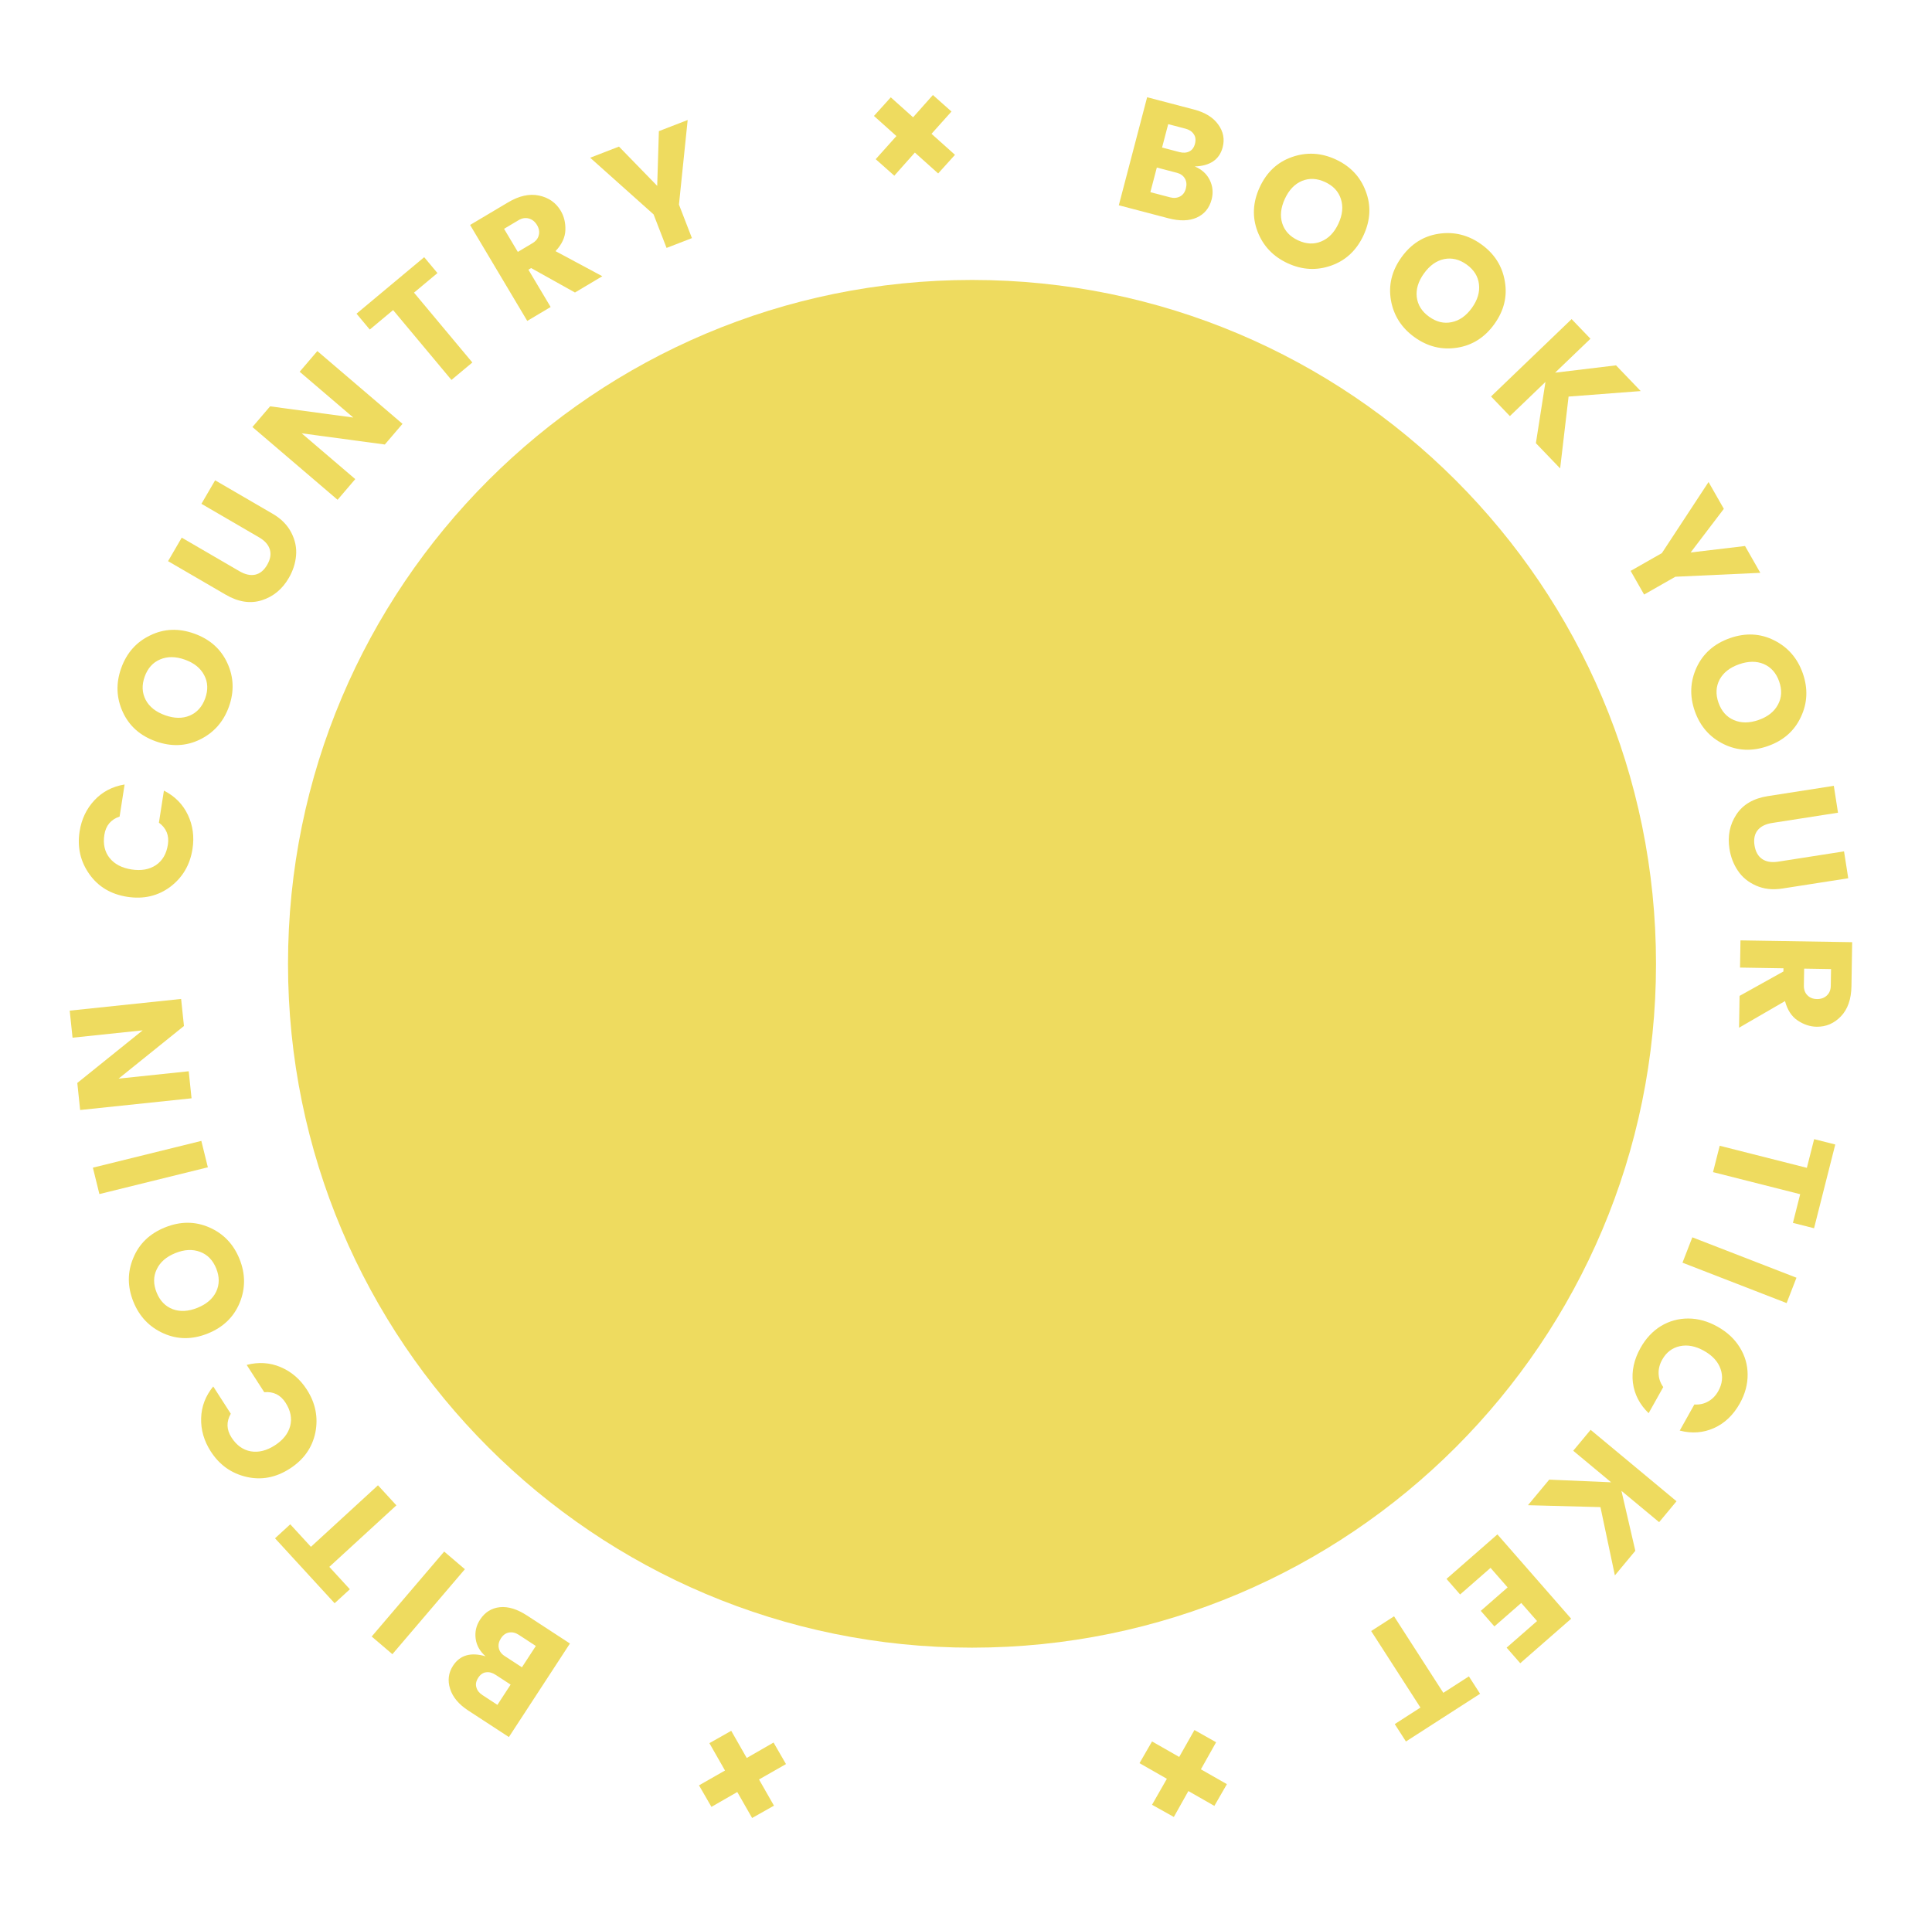
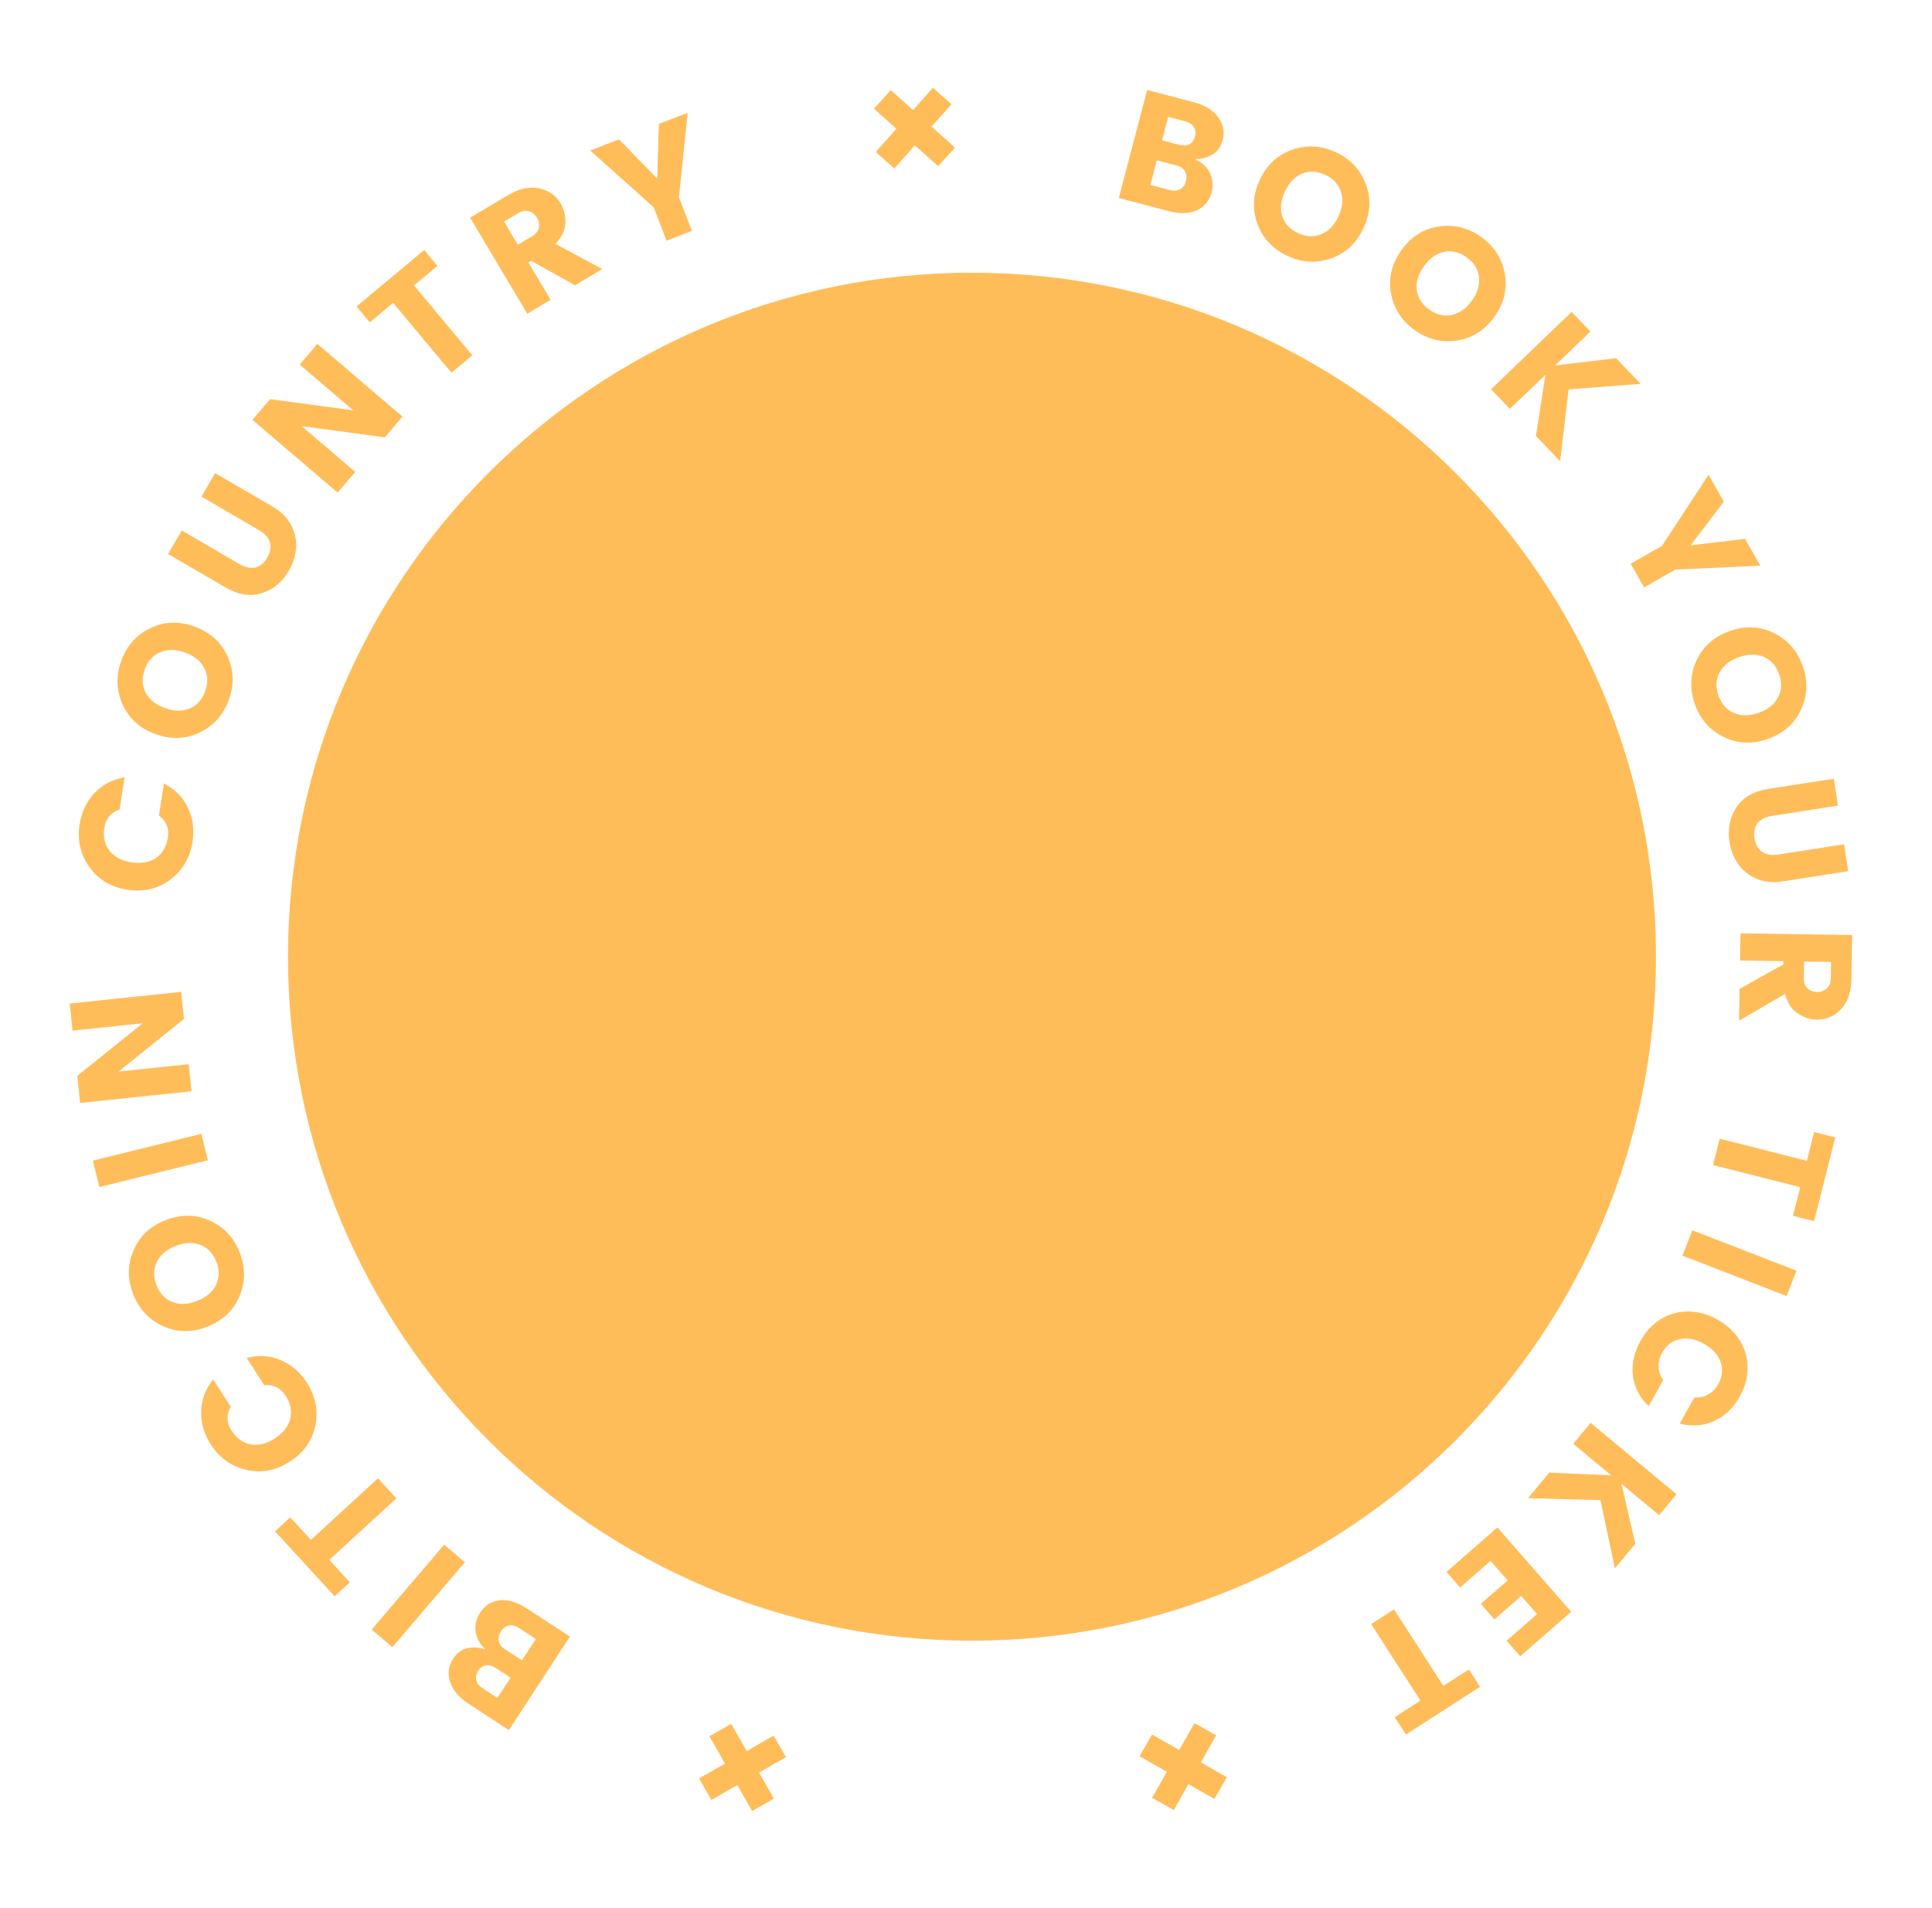
- <svg xmlns="http://www.w3.org/2000/svg" width="161" height="160" viewBox="0 0 161 160" fill="none">
-   <path d="M59.116 145.294L60.936 144.265L62.228 146.529L64.463 145.243L65.499 147.038L63.251 148.321L64.497 150.504L62.676 151.532L61.44 149.366L59.286 150.605L58.251 148.81L60.417 147.574L59.116 145.294Z" fill="#EEDB5F" />
-   <path d="M42.408 144.785L39.021 142.575C38.228 142.058 37.725 141.455 37.509 140.765C37.287 140.071 37.369 139.428 37.755 138.835C38.33 137.954 39.233 137.694 40.465 138.055C39.988 137.638 39.712 137.146 39.638 136.581C39.564 136.015 39.686 135.488 40.005 134.999C40.411 134.377 40.964 134.031 41.664 133.96C42.353 133.892 43.104 134.124 43.919 134.655L47.495 136.988L42.408 144.785ZM41.451 142.102L42.552 140.414L41.308 139.602C41.034 139.423 40.77 139.351 40.515 139.386C40.253 139.415 40.033 139.567 39.854 139.841C39.671 140.122 39.618 140.389 39.697 140.641C39.763 140.895 39.933 141.111 40.207 141.29L41.451 142.102ZM44.654 137.193L43.221 136.258C42.962 136.089 42.696 136.027 42.425 136.071C42.153 136.115 41.928 136.275 41.749 136.549C41.57 136.823 41.509 137.094 41.566 137.363C41.622 137.632 41.78 137.852 42.039 138.021L43.494 138.97L44.654 137.193Z" fill="#EEDB5F" />
-   <path d="M38.74 130.796L32.699 137.878L30.974 136.406L37.015 129.324L38.74 130.796Z" fill="#EEDB5F" />
-   <path d="M29.155 132.466L27.885 133.632L22.918 128.219L24.188 127.053L25.91 128.929L31.498 123.801L33.032 125.472L27.443 130.6L29.155 132.466Z" fill="#EEDB5F" />
-   <path d="M26.28 119.405C26.019 120.666 25.308 121.669 24.148 122.415C22.988 123.161 21.784 123.389 20.536 123.099C19.275 122.806 18.284 122.098 17.562 120.975C17.002 120.105 16.735 119.184 16.761 118.211C16.787 117.238 17.123 116.354 17.769 115.561L19.232 117.836C18.851 118.501 18.87 119.161 19.291 119.816C19.712 120.47 20.249 120.855 20.902 120.971C21.55 121.08 22.216 120.915 22.9 120.475C23.584 120.035 24.011 119.497 24.181 118.863C24.346 118.22 24.218 117.572 23.797 116.918C23.376 116.263 22.784 115.972 22.02 116.042L20.557 113.767C21.547 113.509 22.49 113.57 23.386 113.95C24.282 114.33 25.01 114.955 25.57 115.825C26.292 116.948 26.529 118.141 26.28 119.405Z" fill="#EEDB5F" />
-   <path d="M16.677 104.345C16.057 104.108 15.37 104.141 14.616 104.445C13.861 104.748 13.342 105.2 13.06 105.8C12.773 106.391 12.77 107.035 13.051 107.733C13.328 108.422 13.776 108.885 14.395 109.122C15.011 109.35 15.697 109.313 16.451 109.009C17.206 108.706 17.726 108.258 18.013 107.667C18.296 107.067 18.298 106.423 18.021 105.734C17.741 105.037 17.293 104.574 16.677 104.345ZM19.972 108.594C19.478 109.784 18.592 110.636 17.312 111.15C16.033 111.665 14.807 111.662 13.636 111.142C12.453 110.617 11.612 109.736 11.114 108.497C10.613 107.25 10.611 106.036 11.107 104.855C11.593 103.669 12.475 102.819 13.755 102.304C15.034 101.789 16.264 101.79 17.444 102.307C18.623 102.824 19.462 103.701 19.96 104.94C20.458 106.178 20.462 107.396 19.972 108.594Z" fill="#EEDB5F" />
-   <path d="M17.321 97.296L8.283 99.527L7.74 97.326L16.778 95.095L17.321 97.296Z" fill="#EEDB5F" />
-   <path d="M6.045 86.493L5.809 84.238L15.093 83.263L15.33 85.518L9.884 89.904L15.726 89.29L15.963 91.545L6.678 92.52L6.442 90.265L11.888 85.88L6.045 86.493Z" fill="#EEDB5F" />
-   <path d="M14.194 73.914C13.162 74.684 11.964 74.962 10.601 74.75C9.239 74.537 8.187 73.908 7.447 72.862C6.699 71.805 6.428 70.618 6.634 69.299C6.793 68.277 7.206 67.411 7.871 66.7C8.537 65.99 9.374 65.552 10.384 65.388L9.967 68.061C9.24 68.305 8.817 68.812 8.697 69.581C8.577 70.349 8.722 70.994 9.133 71.514C9.546 72.026 10.153 72.344 10.957 72.47C11.761 72.595 12.437 72.477 12.985 72.115C13.535 71.745 13.87 71.175 13.99 70.406C14.11 69.638 13.861 69.026 13.243 68.572L13.66 65.899C14.572 66.363 15.236 67.035 15.654 67.915C16.072 68.794 16.201 69.745 16.041 70.767C15.835 72.086 15.22 73.135 14.194 73.914Z" fill="#EEDB5F" />
-   <path d="M17.017 56.278C16.711 55.689 16.175 55.258 15.41 54.984C14.644 54.709 13.956 54.703 13.346 54.963C12.74 55.215 12.309 55.695 12.056 56.402C11.806 57.102 11.833 57.745 12.139 58.334C12.448 58.914 12.985 59.341 13.751 59.615C14.516 59.89 15.203 59.901 15.809 59.648C16.419 59.388 16.849 58.908 17.1 58.209C17.353 57.502 17.326 56.858 17.017 56.278ZM16.658 61.643C15.499 62.205 14.271 62.253 12.972 61.788C11.674 61.322 10.76 60.507 10.229 59.34C9.693 58.162 9.65 56.945 10.101 55.688C10.554 54.423 11.358 53.514 12.514 52.961C13.665 52.396 14.889 52.346 16.188 52.812C17.486 53.277 18.405 54.094 18.944 55.264C19.483 56.433 19.527 57.647 19.077 58.903C18.627 60.16 17.82 61.073 16.658 61.643Z" fill="#EEDB5F" />
-   <path d="M18.807 49.568L14.005 46.773L15.145 44.813L19.948 47.608C20.429 47.888 20.868 47.985 21.266 47.9C21.664 47.814 21.996 47.542 22.263 47.083C22.53 46.625 22.604 46.198 22.487 45.802C22.369 45.407 22.07 45.069 21.588 44.788L16.786 41.993L17.927 40.034L22.729 42.828C23.44 43.242 23.957 43.768 24.281 44.407C24.602 45.033 24.731 45.671 24.67 46.321C24.614 46.963 24.412 47.582 24.065 48.178C23.523 49.111 22.774 49.728 21.82 50.032C20.866 50.336 19.861 50.181 18.807 49.568Z" fill="#EEDB5F" />
-   <path d="M24.972 30.986L26.445 29.262L33.542 35.327L32.069 37.051L25.139 36.117L29.605 39.934L28.132 41.658L21.035 35.593L22.508 33.869L29.438 34.802L24.972 30.986Z" fill="#EEDB5F" />
-   <path d="M30.815 27.469L29.71 26.146L35.349 21.437L36.454 22.76L34.5 24.392L39.362 30.214L37.621 31.668L32.759 25.846L30.815 27.469Z" fill="#EEDB5F" />
-   <path d="M44.034 22.479L45.886 25.589L43.938 26.749L39.175 18.751L42.331 16.872C43.258 16.32 44.122 16.129 44.923 16.3C45.725 16.471 46.327 16.895 46.729 17.571C47.005 18.034 47.134 18.57 47.115 19.177C47.096 19.785 46.822 20.37 46.293 20.933L50.193 23.024L47.914 24.381L44.262 22.343L44.034 22.479ZM42.005 19.072L43.152 20.997L44.36 20.278C44.656 20.102 44.836 19.877 44.899 19.602C44.969 19.323 44.921 19.044 44.754 18.763C44.582 18.474 44.354 18.291 44.071 18.212C43.788 18.134 43.502 18.181 43.213 18.353L42.005 19.072Z" fill="#EEDB5F" />
-   <path d="M57.661 19.847L55.547 20.665L54.465 17.87L49.181 13.147L51.581 12.218L54.767 15.492L54.907 10.931L57.306 10.002L56.58 17.052L57.661 19.847Z" fill="#EEDB5F" />
-   <path d="M79.582 12.905L78.18 14.457L76.238 12.717L74.525 14.644L72.975 13.269L74.701 11.341L72.83 9.664L74.232 8.113L76.09 9.777L77.741 7.92L79.29 9.296L77.626 11.154L79.582 12.905Z" fill="#EEDB5F" />
-   <path d="M95.594 8.105L99.506 9.13C100.421 9.37 101.09 9.783 101.512 10.369C101.943 10.957 102.069 11.593 101.889 12.277C101.623 13.295 100.848 13.828 99.565 13.875C100.15 14.12 100.567 14.499 100.816 15.012C101.065 15.525 101.116 16.064 100.968 16.628C100.78 17.347 100.365 17.85 99.722 18.139C99.091 18.421 98.305 18.439 97.364 18.193L93.234 17.11L95.594 8.105ZM97.35 10.348L96.839 12.297L98.276 12.674C98.592 12.757 98.866 12.742 99.097 12.629C99.336 12.518 99.497 12.304 99.58 11.988C99.665 11.662 99.631 11.393 99.477 11.179C99.333 10.959 99.103 10.807 98.787 10.724L97.35 10.348ZM95.864 16.017L97.519 16.451C97.818 16.529 98.09 16.505 98.334 16.377C98.577 16.249 98.741 16.026 98.823 15.71C98.906 15.394 98.879 15.117 98.74 14.879C98.601 14.642 98.382 14.484 98.082 14.405L96.402 13.965L95.864 16.017Z" fill="#EEDB5F" />
-   <path d="M110.104 20.124C110.717 19.872 111.195 19.377 111.536 18.639C111.878 17.901 111.946 17.216 111.741 16.586C111.544 15.959 111.104 15.488 110.422 15.172C109.748 14.86 109.105 14.83 108.491 15.082C107.886 15.338 107.413 15.835 107.071 16.573C106.73 17.311 106.657 17.994 106.854 18.621C107.059 19.251 107.499 19.723 108.173 20.034C108.855 20.35 109.498 20.38 110.104 20.124ZM104.792 19.288C104.336 18.084 104.398 16.856 104.977 15.604C105.556 14.352 106.45 13.514 107.66 13.09C108.881 12.662 110.097 12.728 111.309 13.288C112.528 13.852 113.362 14.735 113.81 15.936C114.269 17.132 114.209 18.356 113.63 19.608C113.051 20.86 112.155 21.702 110.942 22.134C109.729 22.566 108.517 22.502 107.305 21.942C106.093 21.381 105.256 20.497 104.792 19.288Z" fill="#EEDB5F" />
-   <path d="M120.972 26.852C121.622 26.72 122.184 26.323 122.658 25.662C123.133 25.002 123.328 24.342 123.246 23.684C123.17 23.032 122.827 22.486 122.217 22.048C121.613 21.615 120.987 21.465 120.337 21.597C119.694 21.734 119.136 22.133 118.662 22.794C118.187 23.454 117.988 24.111 118.064 24.764C118.146 25.422 118.489 25.967 119.093 26.4C119.703 26.838 120.33 26.989 120.972 26.852ZM115.912 25.032C115.691 23.763 115.983 22.569 116.787 21.448C117.591 20.328 118.627 19.673 119.895 19.484C121.175 19.292 122.357 19.586 123.441 20.364C124.533 21.148 125.186 22.172 125.4 23.435C125.626 24.697 125.337 25.887 124.533 27.008C123.729 28.128 122.69 28.787 121.417 28.983C120.145 29.18 118.966 28.889 117.882 28.11C116.797 27.332 116.141 26.306 115.912 25.032Z" fill="#EEDB5F" />
-   <path d="M125.823 34.682L124.253 33.046L130.967 26.598L132.538 28.234L129.592 31.063L134.669 30.453L136.726 32.596L130.715 33.055L130.012 39.043L127.991 36.939L128.789 31.834L125.823 34.682Z" fill="#EEDB5F" />
-   <path d="M137.009 49.556L135.886 47.585L138.49 46.102L142.379 40.177L143.653 42.412L140.887 46.049L145.419 45.511L146.693 47.746L139.613 48.072L137.009 49.556Z" fill="#EEDB5F" />
-   <path d="M144.489 60.018C145.097 60.282 145.785 60.279 146.552 60.01C147.32 59.74 147.858 59.312 148.167 58.725C148.48 58.147 148.511 57.504 148.262 56.795C148.016 56.094 147.589 55.612 146.98 55.347C146.375 55.092 145.689 55.099 144.922 55.368C144.154 55.638 143.614 56.062 143.302 56.64C142.993 57.226 142.961 57.87 143.207 58.571C143.457 59.279 143.884 59.762 144.489 60.018ZM141.386 55.626C141.932 54.46 142.855 53.648 144.157 53.191C145.458 52.734 146.682 52.791 147.829 53.363C148.988 53.939 149.788 54.858 150.231 56.117C150.676 57.385 150.624 58.598 150.075 59.756C149.538 60.919 148.618 61.73 147.317 62.187C146.016 62.644 144.788 62.588 143.632 62.02C142.477 61.451 141.678 60.537 141.235 59.278C140.793 58.018 140.843 56.801 141.386 55.626Z" fill="#EEDB5F" />
-   <path d="M147.328 66.356L152.818 65.499L153.167 67.74L147.677 68.596C147.127 68.682 146.725 68.884 146.47 69.201C146.215 69.518 146.129 69.939 146.21 70.463C146.292 70.987 146.503 71.365 146.844 71.599C147.185 71.832 147.63 71.905 148.18 71.82L153.67 70.963L154.02 73.204L148.53 74.06C147.718 74.187 146.984 74.104 146.33 73.813C145.687 73.528 145.184 73.115 144.822 72.572C144.461 72.037 144.227 71.43 144.121 70.748C143.955 69.683 144.146 68.731 144.696 67.894C145.245 67.057 146.122 66.544 147.328 66.356Z" fill="#EEDB5F" />
-   <path d="M148.622 80.708L145.003 80.649L145.039 78.382L154.347 78.532L154.288 82.205C154.27 83.283 153.978 84.118 153.412 84.711C152.845 85.303 152.169 85.592 151.382 85.58C150.843 85.571 150.319 85.399 149.812 85.064C149.305 84.728 148.951 84.188 148.751 83.442L144.922 85.661L144.964 83.009L148.618 80.973L148.622 80.708ZM152.587 80.772L150.346 80.735L150.323 82.141C150.318 82.486 150.415 82.757 150.615 82.955C150.815 83.161 151.079 83.267 151.406 83.272C151.742 83.278 152.017 83.181 152.233 82.981C152.448 82.781 152.559 82.513 152.564 82.177L152.587 80.772Z" fill="#EEDB5F" />
-   <path d="M151.171 102.375L149.41 101.929L150.015 99.538L142.752 97.698L143.309 95.5L150.572 97.34L151.178 94.949L152.939 95.395L151.171 102.375Z" fill="#EEDB5F" />
-   <path d="M148.886 108.613L140.207 105.246L141.028 103.132L149.706 106.499L148.886 108.613Z" fill="#EEDB5F" />
-   <path d="M143.127 110.578C143.93 111.028 144.546 111.601 144.976 112.298C145.414 112.999 145.634 113.755 145.636 114.567C145.641 115.39 145.423 116.195 144.982 116.982C144.442 117.946 143.725 118.629 142.832 119.031C141.938 119.432 140.987 119.502 139.978 119.241L141.196 117.066C141.626 117.094 142.014 117.007 142.36 116.806C142.702 116.612 142.979 116.326 143.19 115.948C143.531 115.339 143.596 114.726 143.383 114.111C143.171 113.495 142.71 112.989 142 112.591C141.29 112.194 140.618 112.066 139.982 112.206C139.346 112.346 138.857 112.721 138.516 113.33C138.304 113.708 138.205 114.094 138.218 114.486C138.227 114.886 138.356 115.262 138.605 115.614L137.386 117.79C136.637 117.066 136.2 116.218 136.075 115.246C135.958 114.279 136.17 113.313 136.71 112.349C137.15 111.562 137.719 110.954 138.416 110.524C139.116 110.105 139.876 109.897 140.695 109.9C141.515 109.903 142.325 110.129 143.127 110.578Z" fill="#EEDB5F" />
-   <path d="M129.102 123.329L134.263 123.551L131.102 120.922L132.552 119.179L139.71 125.13L138.261 126.874L135.12 124.263L136.277 129.26L134.573 131.31L133.371 125.62L127.33 125.46L129.102 123.329Z" fill="#EEDB5F" />
-   <path d="M126.687 138.631L125.552 137.333L128.088 135.116L126.77 133.609L124.533 135.564L123.399 134.266L125.635 132.311L124.212 130.684L121.676 132.901L120.542 131.603L124.784 127.893L130.93 134.922L126.687 138.631Z" fill="#EEDB5F" />
-   <path d="M122.407 139.728L123.34 141.178L117.162 145.155L116.229 143.705L118.37 142.327L114.264 135.949L116.171 134.721L120.277 141.099L122.407 139.728Z" fill="#EEDB5F" />
-   <path d="M96.003 145.151L98.267 146.443L99.537 144.199L101.342 145.218L100.075 147.475L102.241 148.711L101.197 150.523L99.031 149.286L97.82 151.446L96.003 150.43L97.239 148.264L94.959 146.962L96.003 145.151Z" fill="#EEDB5F" />
-   <circle cx="81.001" cy="80.334" r="57" fill="#EEDB5F" />
+ <svg xmlns="http://www.w3.org/2000/svg" width="161" height="159" viewBox="0 0 161 159" fill="none">
+   <path d="M59.116 144.688L60.936 143.66L62.228 145.924L64.463 144.638L65.499 146.433L63.251 147.716L64.497 149.898L62.676 150.926L61.44 148.76L59.286 150L58.251 148.205L60.417 146.969L59.116 144.688Z" fill="#FFBD5A" />
+   <path d="M42.408 144.179L39.021 141.969C38.228 141.452 37.725 140.849 37.509 140.16C37.287 139.466 37.369 138.822 37.755 138.23C38.33 137.349 39.233 137.089 40.465 137.449C39.988 137.032 39.712 136.541 39.638 135.975C39.564 135.409 39.686 134.882 40.005 134.394C40.411 133.772 40.964 133.425 41.664 133.355C42.353 133.286 43.104 133.518 43.919 134.049L47.495 136.383L42.408 144.179ZM41.451 141.496L42.552 139.808L41.308 138.997C41.034 138.818 40.77 138.746 40.515 138.78C40.253 138.81 40.033 138.961 39.854 139.235C39.671 139.517 39.618 139.783 39.697 140.035C39.763 140.289 39.933 140.506 40.207 140.685L41.451 141.496ZM44.654 136.587L43.221 135.653C42.962 135.484 42.696 135.421 42.425 135.466C42.153 135.51 41.928 135.669 41.749 135.943C41.57 136.217 41.509 136.489 41.566 136.758C41.622 137.027 41.78 137.246 42.039 137.415L43.494 138.364L44.654 136.587Z" fill="#FFBD5A" />
+   <path d="M38.74 130.19L32.699 137.273L30.974 135.801L37.015 128.719L38.74 130.19Z" fill="#FFBD5A" />
+   <path d="M29.155 131.861L27.885 133.026L22.918 127.613L24.188 126.448L25.91 128.324L31.498 123.195L33.032 124.866L27.443 129.995L29.155 131.861Z" fill="#FFBD5A" />
+   <path d="M26.28 118.799C26.019 120.06 25.308 121.064 24.148 121.81C22.988 122.556 21.784 122.784 20.536 122.493C19.275 122.201 18.284 121.493 17.562 120.37C17.002 119.5 16.735 118.578 16.761 117.605C16.787 116.632 17.123 115.749 17.769 114.955L19.232 117.23C18.851 117.896 18.87 118.556 19.291 119.21C19.712 119.865 20.249 120.25 20.902 120.366C21.55 120.475 22.216 120.309 22.9 119.869C23.584 119.429 24.011 118.892 24.181 118.257C24.346 117.615 24.218 116.967 23.797 116.312C23.376 115.658 22.784 115.366 22.02 115.437L20.557 113.162C21.547 112.903 22.49 112.964 23.386 113.344C24.282 113.724 25.01 114.349 25.57 115.219C26.292 116.342 26.529 117.535 26.28 118.799Z" fill="#FFBD5A" />
+   <path d="M16.677 103.74C16.057 103.503 15.37 103.536 14.616 103.839C13.861 104.143 13.342 104.594 13.06 105.194C12.773 105.786 12.77 106.43 13.051 107.127C13.328 107.816 13.776 108.279 14.395 108.516C15.011 108.745 15.697 108.707 16.451 108.404C17.206 108.1 17.726 107.653 18.013 107.061C18.296 106.462 18.298 105.817 18.021 105.128C17.741 104.431 17.293 103.968 16.677 103.74ZM19.972 107.989C19.478 109.178 18.592 110.03 17.312 110.545C16.033 111.059 14.807 111.057 13.636 110.537C12.453 110.012 11.612 109.13 11.114 107.892C10.613 106.645 10.611 105.431 11.107 104.25C11.593 103.063 12.475 102.213 13.755 101.699C15.034 101.184 16.264 101.185 17.444 101.702C18.623 102.218 19.462 103.096 19.96 104.334C20.458 105.573 20.462 106.791 19.972 107.989Z" fill="#FFBD5A" />
+   <path d="M17.321 96.691L8.283 98.921L7.74 96.72L16.778 94.489L17.321 96.691Z" fill="#FFBD5A" />
+   <path d="M6.045 85.888L5.809 83.632L15.093 82.657L15.33 84.913L9.884 89.298L15.726 88.685L15.963 90.94L6.678 91.915L6.442 89.66L11.888 85.274L6.045 85.888Z" fill="#FFBD5A" />
+   <path d="M14.194 73.309C13.162 74.078 11.964 74.357 10.601 74.144C9.239 73.932 8.187 73.302 7.447 72.256C6.699 71.2 6.428 70.012 6.634 68.694C6.793 67.671 7.206 66.805 7.871 66.095C8.537 65.385 9.374 64.947 10.384 64.782L9.967 67.455C9.24 67.7 8.817 68.206 8.697 68.975C8.577 69.744 8.722 70.388 9.133 70.909C9.546 71.421 10.153 71.739 10.957 71.864C11.761 71.99 12.437 71.871 12.985 71.51C13.535 71.139 13.87 70.57 13.99 69.801C14.11 69.032 13.861 68.421 13.243 67.966L13.66 65.293C14.572 65.758 15.236 66.43 15.654 67.309C16.072 68.189 16.201 69.139 16.041 70.161C15.835 71.48 15.22 72.529 14.194 73.309Z" fill="#FFBD5A" />
+   <path d="M17.017 55.672C16.711 55.084 16.175 54.653 15.41 54.378C14.644 54.104 13.956 54.097 13.346 54.358C12.74 54.61 12.309 55.09 12.056 55.797C11.806 56.496 11.833 57.14 12.139 57.728C12.448 58.308 12.985 58.736 13.751 59.01C14.516 59.284 15.203 59.295 15.809 59.043C16.419 58.783 16.849 58.303 17.1 57.604C17.353 56.896 17.326 56.252 17.017 55.672ZM16.658 61.038C15.499 61.599 14.271 61.647 12.972 61.182C11.674 60.717 10.76 59.901 10.229 58.734C9.693 57.556 9.65 56.339 10.101 55.082C10.554 53.817 11.358 52.908 12.514 52.355C13.665 51.791 14.889 51.741 16.188 52.206C17.486 52.671 18.405 53.489 18.944 54.658C19.483 55.828 19.527 57.041 19.077 58.298C18.627 59.554 17.82 60.468 16.658 61.038Z" fill="#FFBD5A" />
+   <path d="M18.807 48.962L14.005 46.167L15.145 44.207L19.948 47.002C20.429 47.282 20.868 47.38 21.266 47.294C21.664 47.208 21.996 46.936 22.263 46.478C22.53 46.02 22.604 45.592 22.487 45.197C22.369 44.801 22.07 44.463 21.588 44.183L16.786 41.388L17.927 39.428L22.729 42.223C23.44 42.637 23.957 43.163 24.281 43.801C24.602 44.428 24.731 45.066 24.67 45.716C24.614 46.358 24.412 46.977 24.065 47.573C23.523 48.505 22.774 49.123 21.82 49.427C20.866 49.731 19.861 49.576 18.807 48.962Z" fill="#FFBD5A" />
+   <path d="M24.972 30.38L26.445 28.656L33.542 34.721L32.069 36.445L25.139 35.512L29.605 39.328L28.132 41.052L21.035 34.987L22.508 33.263L29.438 34.197L24.972 30.38Z" fill="#FFBD5A" />
+   <path d="M30.815 26.864L29.71 25.541L35.349 20.832L36.454 22.155L34.5 23.787L39.362 29.609L37.621 31.062L32.759 25.24L30.815 26.864Z" fill="#FFBD5A" />
+   <path d="M44.034 21.873L45.886 24.984L43.938 26.144L39.175 18.145L42.331 16.266C43.258 15.714 44.122 15.524 44.923 15.695C45.725 15.866 46.327 16.289 46.729 16.965C47.005 17.428 47.134 17.964 47.115 18.572C47.096 19.18 46.822 19.765 46.293 20.327L50.193 22.419L47.914 23.776L44.262 21.737L44.034 21.873ZM42.005 18.466L43.152 20.392L44.36 19.673C44.656 19.496 44.836 19.271 44.899 18.997C44.969 18.718 44.921 18.438 44.754 18.157C44.582 17.869 44.354 17.685 44.071 17.607C43.788 17.529 43.502 17.575 43.213 17.747L42.005 18.466Z" fill="#FFBD5A" />
+   <path d="M57.661 19.241L55.547 20.06L54.465 17.265L49.181 12.541L51.581 11.613L54.767 14.887L54.907 10.325L57.306 9.397L56.58 16.447L57.661 19.241Z" fill="#FFBD5A" />
+   <path d="M79.582 12.3L78.18 13.851L76.238 12.112L74.525 14.039L72.975 12.663L74.701 10.736L72.83 9.059L74.232 7.508L76.09 9.172L77.741 7.315L79.29 8.69L77.626 10.548L79.582 12.3Z" fill="#FFBD5A" />
+   <path d="M95.594 7.499L99.506 8.525C100.421 8.765 101.09 9.178 101.512 9.764C101.943 10.352 102.069 10.988 101.889 11.672C101.623 12.69 100.848 13.222 99.565 13.27C100.15 13.515 100.567 13.893 100.816 14.407C101.065 14.92 101.116 15.459 100.968 16.023C100.78 16.741 100.365 17.245 99.722 17.534C99.091 17.816 98.305 17.834 97.364 17.587L93.234 16.504L95.594 7.499ZM97.35 9.742L96.839 11.692L98.276 12.068C98.592 12.151 98.866 12.136 99.097 12.023C99.336 11.912 99.497 11.698 99.58 11.382C99.665 11.057 99.631 10.788 99.477 10.573C99.333 10.353 99.103 10.201 98.787 10.119L97.35 9.742ZM95.864 15.412L97.519 15.845C97.818 15.924 98.09 15.899 98.334 15.771C98.577 15.643 98.741 15.421 98.823 15.104C98.906 14.788 98.879 14.511 98.74 14.274C98.601 14.036 98.382 13.878 98.082 13.8L96.402 13.359L95.864 15.412Z" fill="#FFBD5A" />
+   <path d="M110.104 19.519C110.717 19.267 111.195 18.772 111.536 18.034C111.878 17.295 111.946 16.611 111.741 15.98C111.544 15.354 111.104 14.882 110.422 14.567C109.748 14.255 109.105 14.225 108.491 14.477C107.886 14.733 107.413 15.229 107.071 15.968C106.73 16.706 106.657 17.388 106.854 18.015C107.059 18.646 107.499 19.117 108.173 19.429C108.855 19.744 109.498 19.774 110.104 19.519ZM104.792 18.683C104.336 17.478 104.398 16.25 104.977 14.999C105.556 13.747 106.45 12.909 107.66 12.485C108.881 12.056 110.097 12.122 111.309 12.683C112.528 13.247 113.362 14.13 113.81 15.33C114.269 16.527 114.209 17.751 113.63 19.002C113.051 20.254 112.155 21.096 110.942 21.528C109.729 21.961 108.517 21.897 107.305 21.336C106.093 20.775 105.256 19.891 104.792 18.683Z" fill="#FFBD5A" />
+   <path d="M120.972 26.246C121.622 26.114 122.184 25.718 122.658 25.057C123.133 24.396 123.328 23.737 123.246 23.079C123.17 22.426 122.827 21.881 122.217 21.442C121.613 21.009 120.987 20.859 120.337 20.991C119.694 21.128 119.136 21.527 118.662 22.188C118.187 22.849 117.988 23.506 118.064 24.158C118.146 24.816 118.489 25.362 119.093 25.795C119.703 26.233 120.33 26.384 120.972 26.246ZM115.912 24.426C115.691 23.157 115.983 21.963 116.787 20.843C117.591 19.722 118.627 19.067 119.895 18.878C121.175 18.687 122.357 18.98 123.441 19.759C124.533 20.543 125.186 21.566 125.4 22.83C125.626 24.091 125.337 25.282 124.533 26.402C123.729 27.523 122.69 28.181 121.417 28.378C120.145 28.574 118.966 28.283 117.882 27.505C116.797 26.726 116.141 25.7 115.912 24.426Z" fill="#FFBD5A" />
+   <path d="M125.823 34.076L124.253 32.441L130.967 25.993L132.538 27.628L129.592 30.457L134.669 29.848L136.726 31.99L130.715 32.45L130.012 38.438L127.991 36.334L128.789 31.229L125.823 34.076Z" fill="#FFBD5A" />
+   <path d="M137.009 48.95L135.886 46.98L138.49 45.496L142.379 39.571L143.653 41.806L140.887 45.443L145.419 44.906L146.693 47.141L139.613 47.466L137.009 48.95Z" fill="#FFBD5A" />
+   <path d="M144.489 59.412C145.097 59.677 145.785 59.674 146.552 59.404C147.32 59.135 147.858 58.707 148.167 58.12C148.48 57.542 148.511 56.898 148.262 56.189C148.016 55.489 147.589 55.006 146.98 54.742C146.375 54.486 145.689 54.493 144.922 54.763C144.154 55.032 143.614 55.456 143.302 56.034C142.993 56.621 142.961 57.264 143.207 57.965C143.457 58.674 143.884 59.157 144.489 59.412ZM141.386 55.021C141.932 53.855 142.855 53.043 144.157 52.586C145.458 52.129 146.682 52.186 147.829 52.757C148.988 53.334 149.788 54.252 150.231 55.512C150.676 56.779 150.624 57.992 150.075 59.15C149.538 60.314 148.618 61.124 147.317 61.581C146.016 62.038 144.788 61.983 143.632 61.414C142.477 60.846 141.678 59.932 141.235 58.672C140.793 57.413 140.843 56.196 141.386 55.021Z" fill="#FFBD5A" />
+   <path d="M147.328 65.75L152.818 64.894L153.167 67.134L147.677 67.991C147.127 68.077 146.725 68.278 146.47 68.595C146.215 68.912 146.129 69.333 146.21 69.857C146.292 70.381 146.503 70.76 146.844 70.993C147.185 71.226 147.63 71.3 148.18 71.214L153.67 70.358L154.02 72.598L148.53 73.455C147.718 73.581 146.984 73.499 146.33 73.207C145.687 72.923 145.184 72.509 144.822 71.966C144.461 71.432 144.227 70.824 144.121 70.143C143.955 69.077 144.146 68.126 144.696 67.288C145.245 66.451 146.122 65.938 147.328 65.75Z" fill="#FFBD5A" />
+   <path d="M148.622 80.102L145.003 80.044L145.039 77.776L154.347 77.927L154.288 81.599C154.27 82.678 153.978 83.513 153.412 84.105C152.845 84.697 152.169 84.987 151.382 84.974C150.843 84.966 150.319 84.793 149.812 84.458C149.305 84.123 148.951 83.582 148.751 82.836L144.922 85.056L144.964 82.404L148.618 80.367L148.622 80.102ZM152.587 80.166L150.346 80.13L150.323 81.535C150.318 81.88 150.415 82.151 150.615 82.349C150.815 82.556 151.079 82.662 151.406 82.667C151.742 82.672 152.017 82.575 152.233 82.375C152.448 82.175 152.559 81.907 152.564 81.572L152.587 80.166Z" fill="#FFBD5A" />
+   <path d="M151.171 101.769L149.41 101.323L150.015 98.932L142.752 97.093L143.309 94.894L150.572 96.734L151.178 94.343L152.939 94.789L151.171 101.769Z" fill="#FFBD5A" />
+   <path d="M148.886 108.008L140.207 104.64L141.028 102.526L149.706 105.894L148.886 108.008Z" fill="#FFBD5A" />
+   <path d="M143.127 109.973C143.93 110.422 144.546 110.995 144.976 111.692C145.414 112.394 145.634 113.15 145.636 113.961C145.641 114.785 145.423 115.59 144.982 116.377C144.442 117.341 143.725 118.024 142.832 118.425C141.938 118.826 140.987 118.897 139.978 118.636L141.196 116.46C141.626 116.489 142.014 116.402 142.36 116.2C142.702 116.007 142.979 115.721 143.19 115.343C143.531 114.733 143.596 114.121 143.383 113.505C143.171 112.89 142.71 112.383 142 111.986C141.29 111.589 140.618 111.46 139.982 111.6C139.346 111.741 138.857 112.116 138.516 112.725C138.304 113.103 138.205 113.488 138.218 113.881C138.227 114.281 138.356 114.657 138.605 115.009L137.386 117.184C136.637 116.46 136.2 115.613 136.075 114.641C135.958 113.674 136.17 112.708 136.71 111.744C137.15 110.957 137.719 110.348 138.416 109.918C139.116 109.5 139.876 109.292 140.695 109.295C141.515 109.298 142.325 109.524 143.127 109.973Z" fill="#FFBD5A" />
+   <path d="M129.102 122.723L134.263 122.945L131.102 120.317L132.552 118.573L139.71 124.525L138.261 126.269L135.12 123.657L136.277 128.655L134.573 130.704L133.371 125.014L127.33 124.854L129.102 122.723Z" fill="#FFBD5A" />
+   <path d="M126.687 138.026L125.552 136.728L128.088 134.511L126.77 133.003L124.533 134.959L123.399 133.661L125.635 131.706L124.212 130.078L121.676 132.296L120.542 130.998L124.784 127.288L130.93 134.316L126.687 138.026Z" fill="#FFBD5A" />
+   <path d="M122.407 139.123L123.34 140.572L117.162 144.549L116.229 143.1L118.37 141.721L114.264 135.343L116.171 134.116L120.277 140.494L122.407 139.123Z" fill="#FFBD5A" />
+   <path d="M96.003 144.545L98.267 145.837L99.537 143.593L101.342 144.612L100.075 146.869L102.241 148.106L101.197 149.917L99.031 148.681L97.82 150.84L96.003 149.825L97.239 147.658L94.959 146.357L96.003 144.545Z" fill="#FFBD5A" />
+   <circle cx="81.001" cy="79.728" r="57" fill="#FFBD5A" />
</svg>
